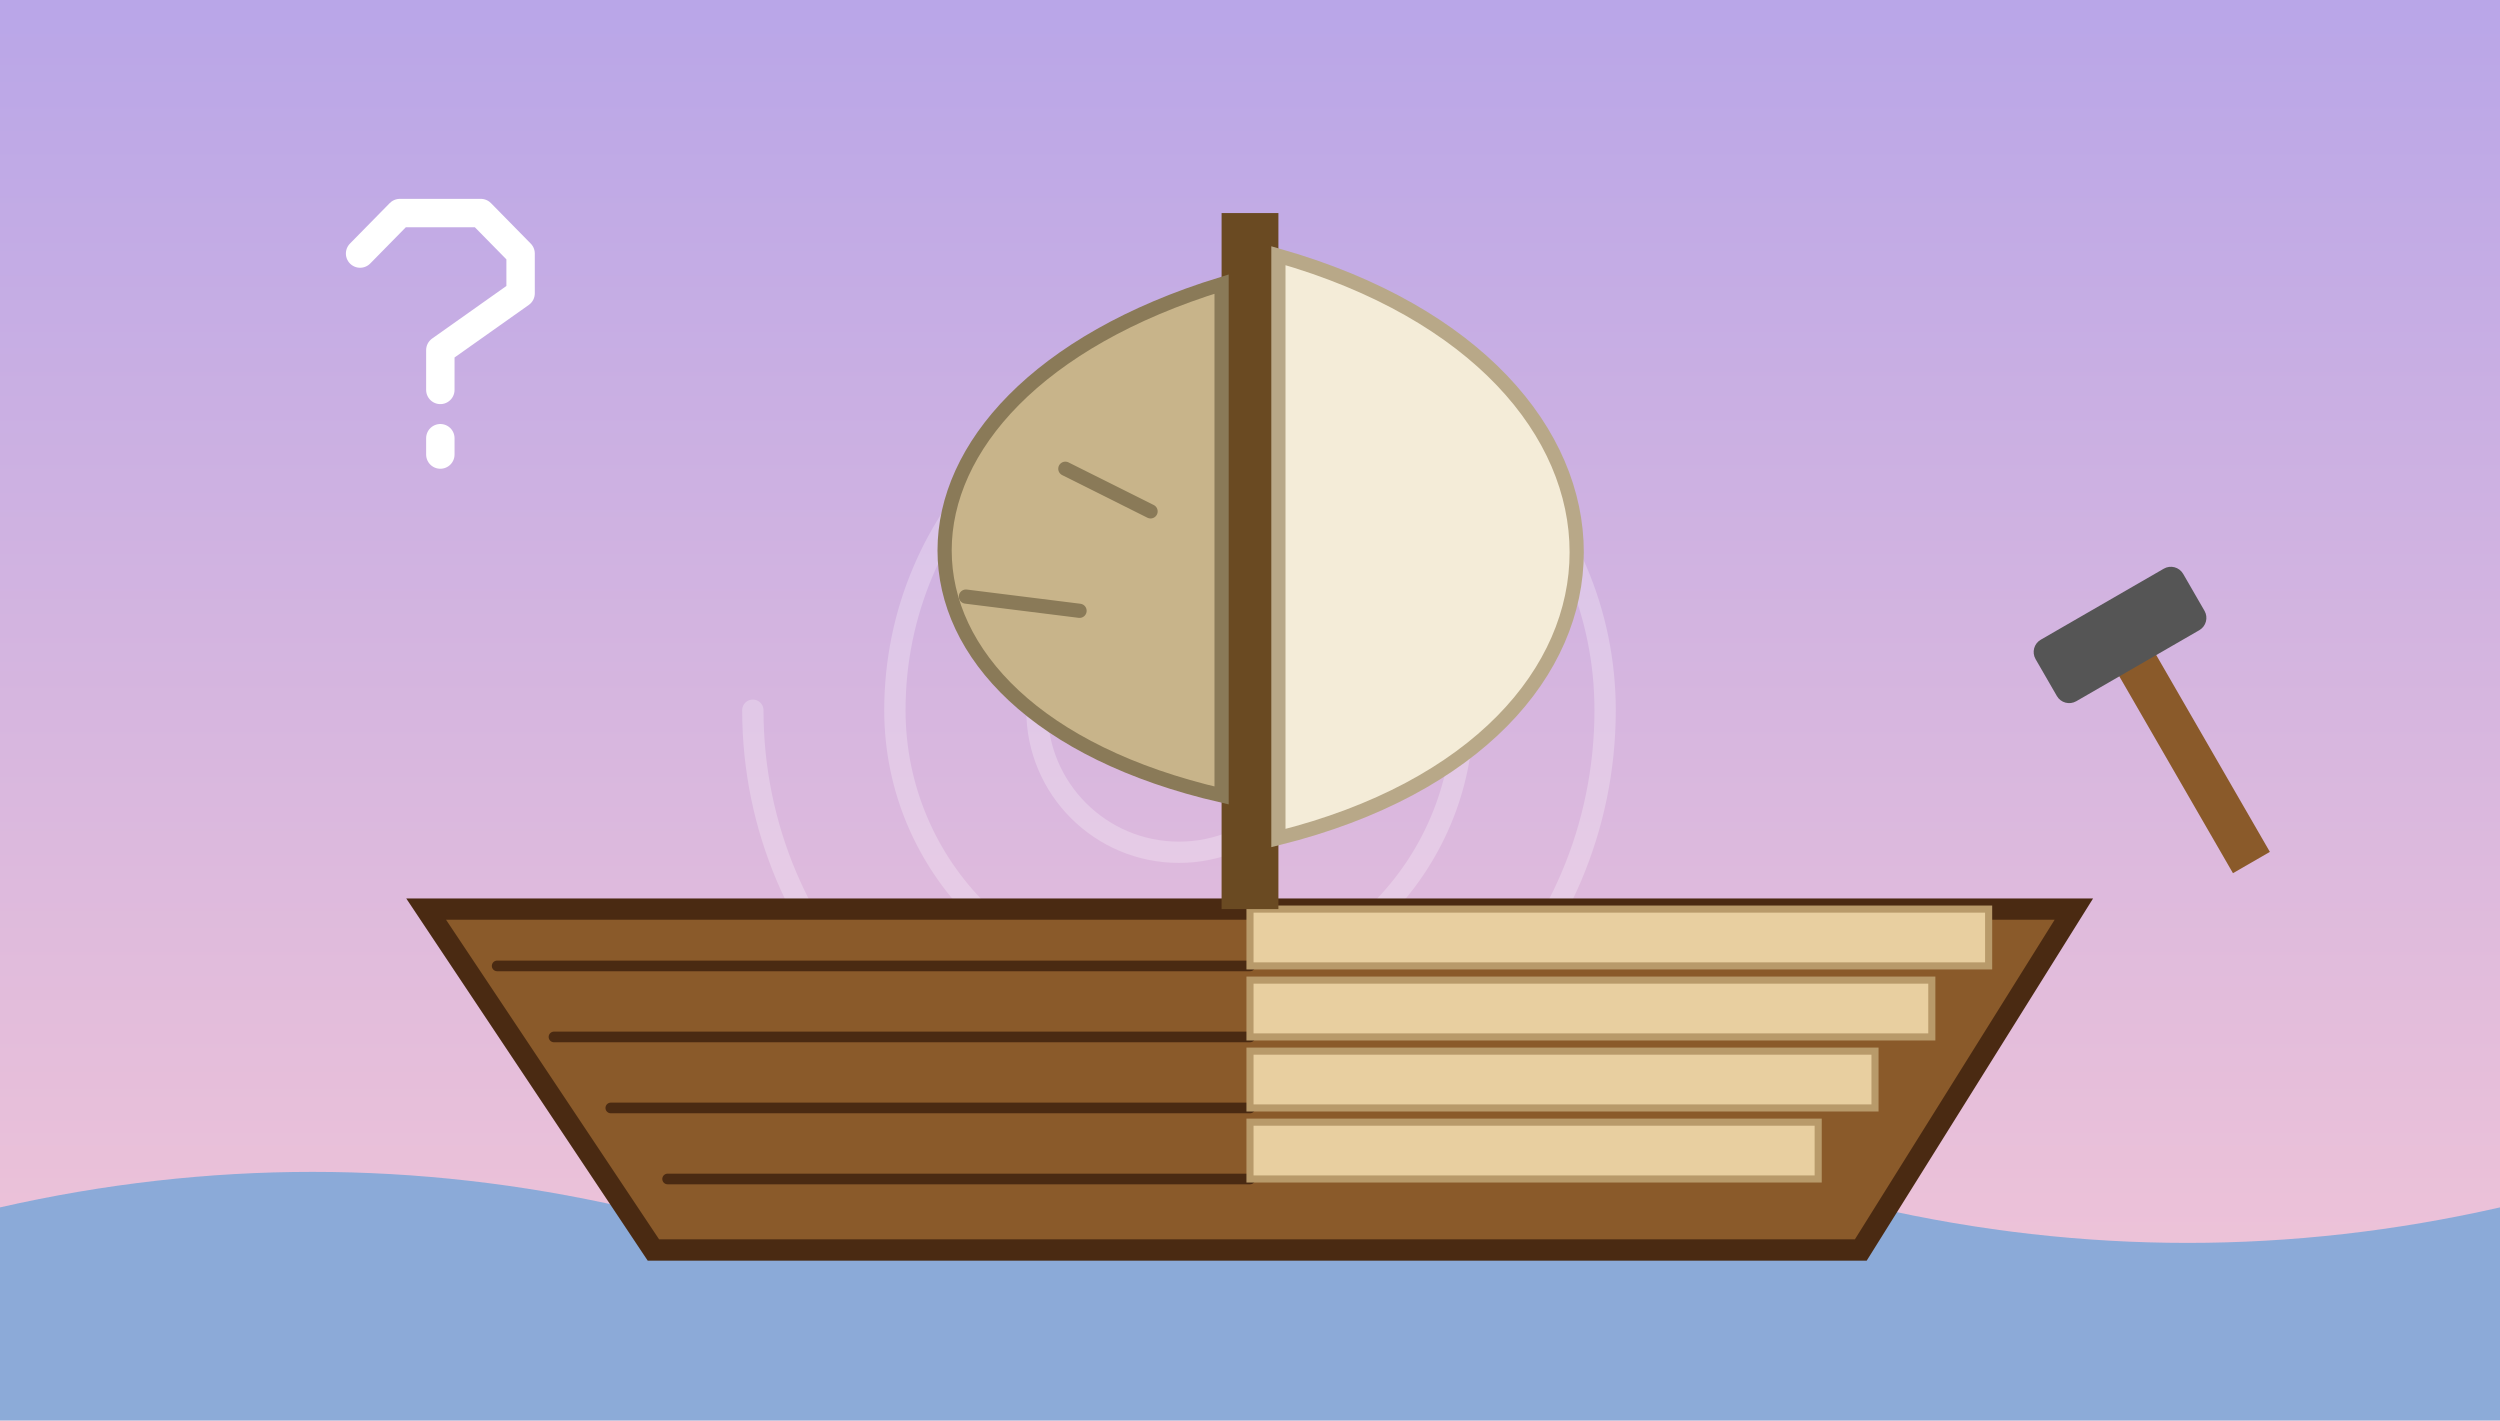
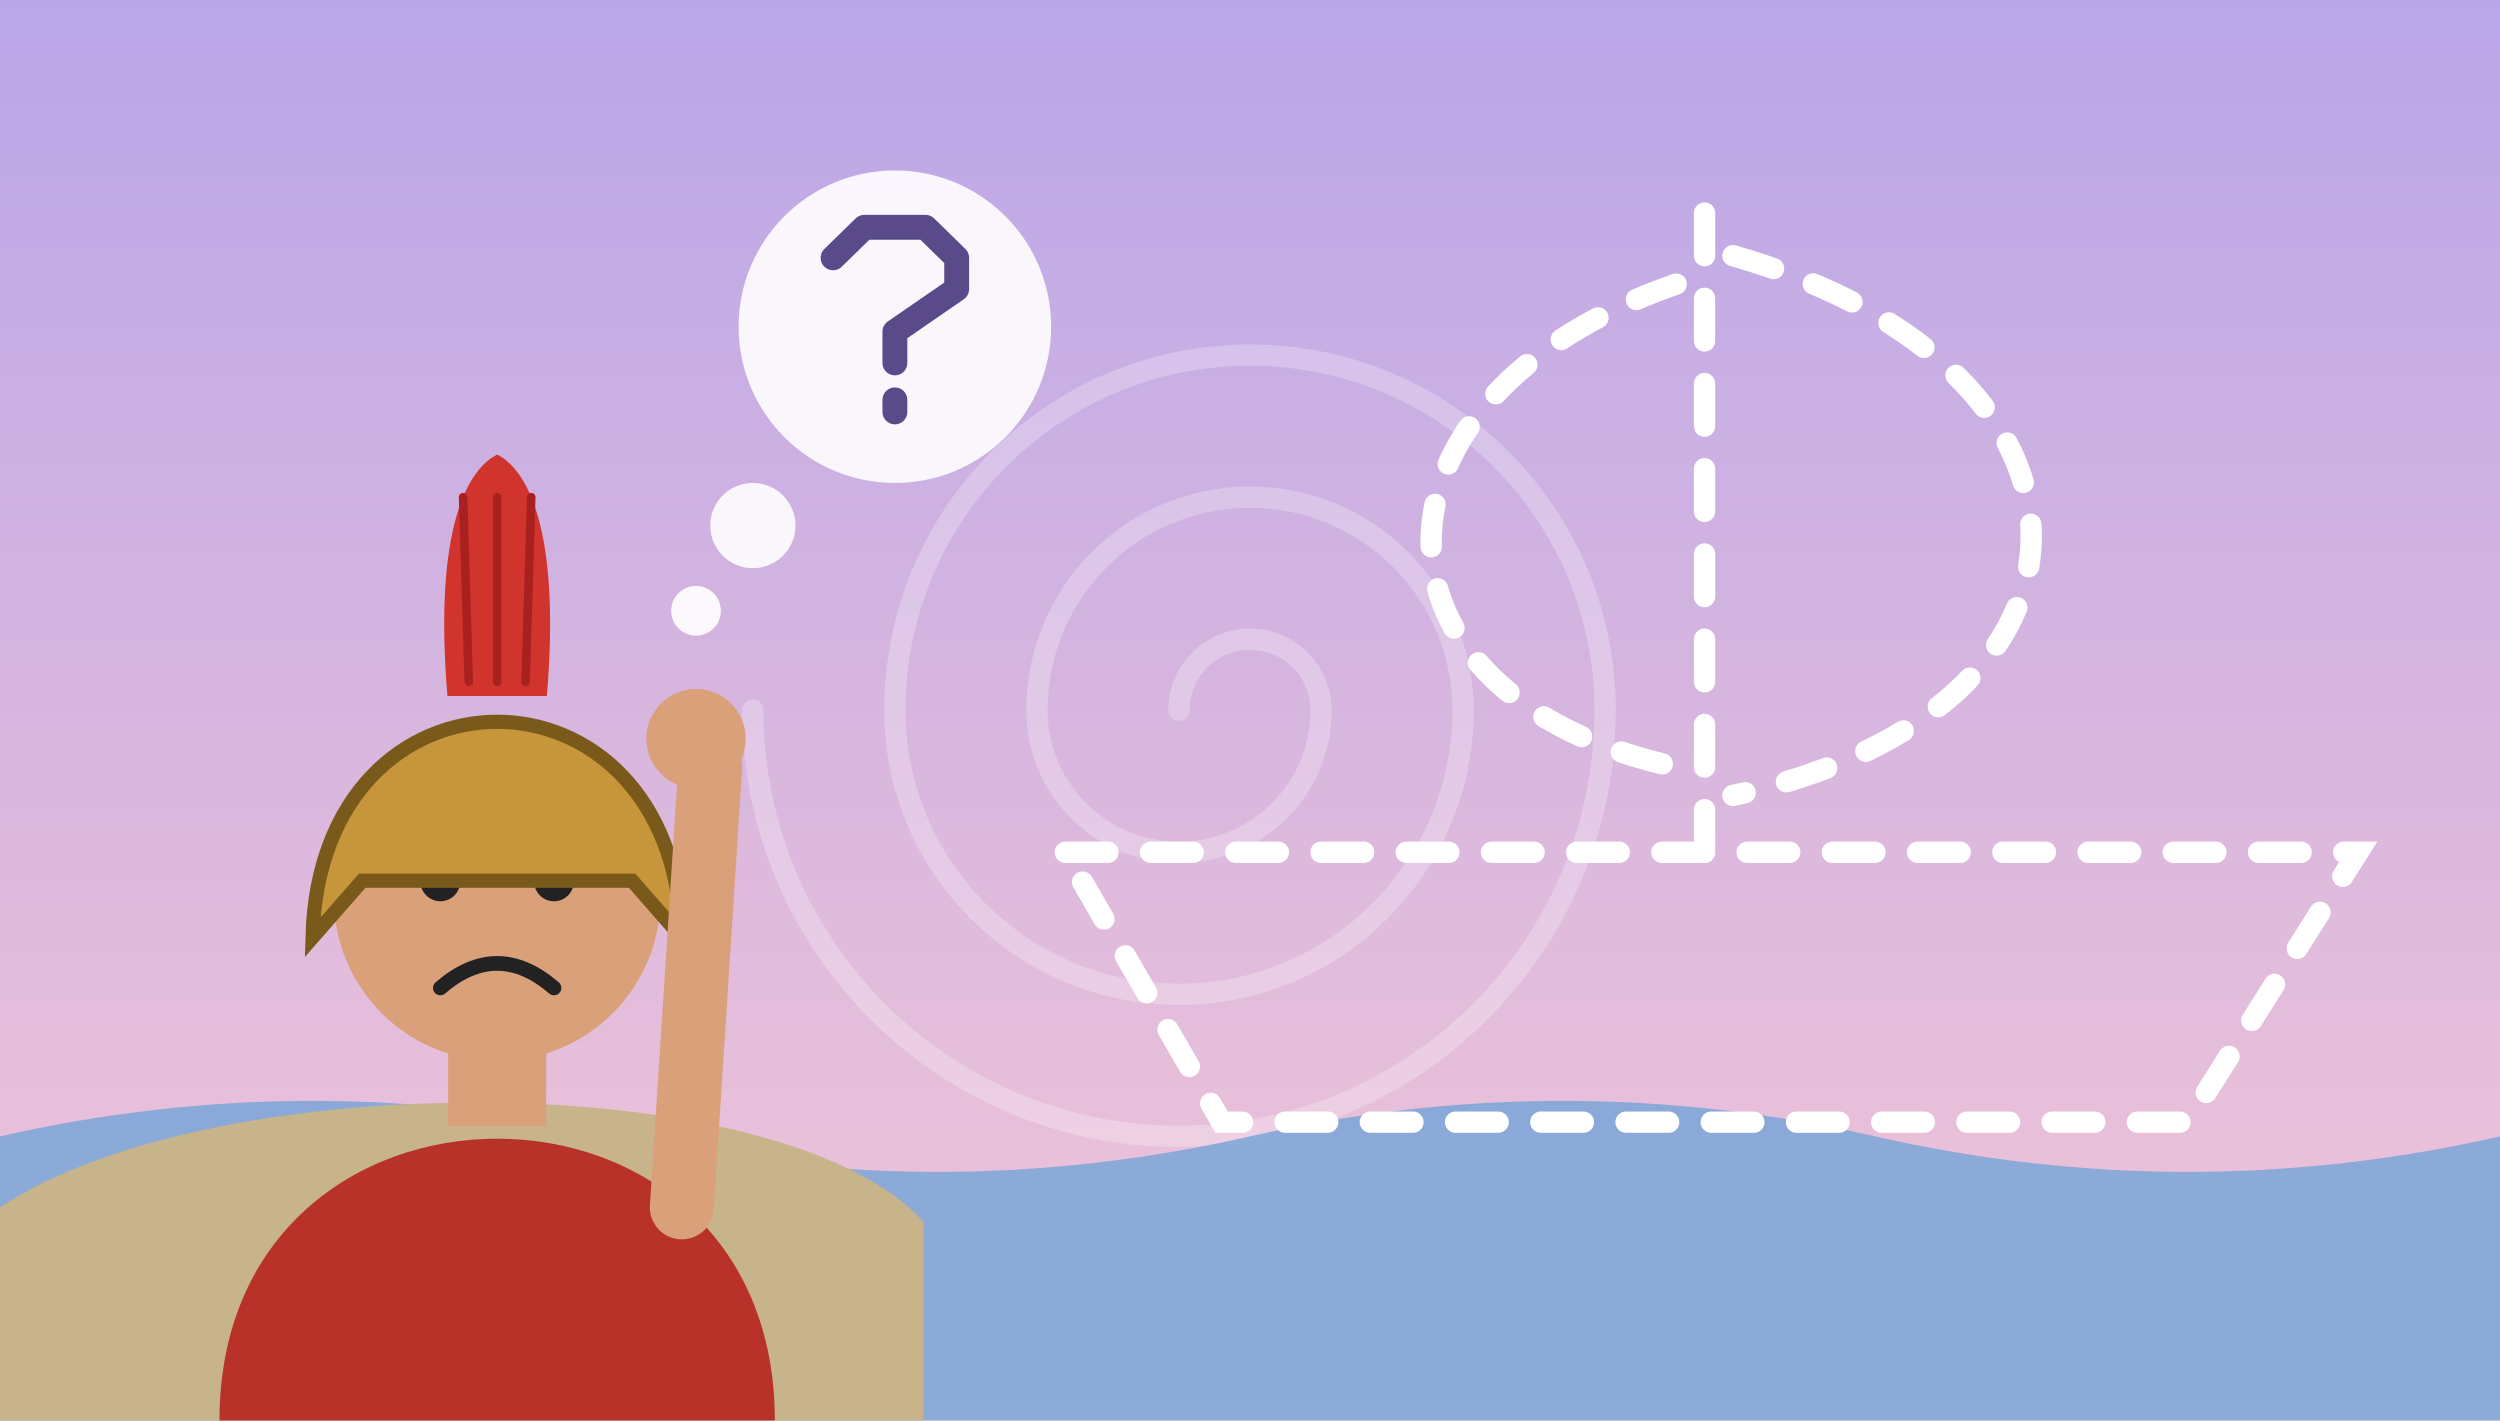
<svg xmlns="http://www.w3.org/2000/svg" viewBox="0 0 352 200" width="352" height="200">
  <defs>
    <linearGradient id="bg" x1="0" y1="0" x2="0" y2="1">
      <stop offset="0.00" stop-color="#b9a6e8" stop-opacity="1" />
      <stop offset="1.00" stop-color="#f4c6d6" stop-opacity="1" />
    </linearGradient>
  </defs>
  <rect x="0" y="0" width="352" height="200" fill="url(#bg)" />
  <path d="M176 100 m-10 0 a10 10 0 1 1 20 0 a20 20 0 1 1 -40 0 a30 30 0 1 1 60 0 a40 40 0 1 1 -80 0 a50 50 0 1 1 100 0 a60 60 0 1 1 -120 0" fill="none" stroke="#ffffff" stroke-width="3" stroke-linecap="round" stroke-linejoin="round" opacity="0.25" />
-   <path d="M0 170 Q 44 160 88 170 T 176 170 T 264 170 T 352 170 L352 200 L0 200 Z" fill="#7aa6d8" opacity="0.85" />
-   <path d="M60 128 L292 128 L262 176 L92 176 Z" fill="#8a5a2a" stroke="#4a2a12" stroke-width="3" />
-   <path d="M70 136 L176 136" fill="none" stroke="#4a2a12" stroke-width="1.5" stroke-linecap="round" stroke-linejoin="round" />
-   <rect x="176" y="128" width="104" height="8" fill="#e8cfa0" stroke="#b89a6a" stroke-width="1" />
-   <path d="M78 146 L176 146" fill="none" stroke="#4a2a12" stroke-width="1.5" stroke-linecap="round" stroke-linejoin="round" />
-   <rect x="176" y="138" width="96" height="8" fill="#e8cfa0" stroke="#b89a6a" stroke-width="1" />
-   <path d="M86 156 L176 156" fill="none" stroke="#4a2a12" stroke-width="1.5" stroke-linecap="round" stroke-linejoin="round" />
-   <rect x="176" y="148" width="88" height="8" fill="#e8cfa0" stroke="#b89a6a" stroke-width="1" />
-   <path d="M94 166 L176 166" fill="none" stroke="#4a2a12" stroke-width="1.5" stroke-linecap="round" stroke-linejoin="round" />
-   <rect x="176" y="158" width="80" height="8" fill="#e8cfa0" stroke="#b89a6a" stroke-width="1" />
-   <rect x="172" y="30" width="8" height="98" fill="#6a4a22" />
-   <path d="M180 36 C 236 52 236 104 180 118 Z" fill="#f4ecd8" stroke="#b8a888" stroke-width="2" />
-   <path d="M172 40 C 120 56 120 100 172 112 Z" fill="#c8b48a" stroke="#8a7a58" stroke-width="2" />
-   <path d="M150 66 L162 72 M136 84 L152 86" fill="none" stroke="#8a7a58" stroke-width="2" stroke-linecap="round" stroke-linejoin="round" />
-   <g transform="translate(300 92) rotate(-30)" opacity="1">
-     <rect x="-3" y="0" width="6" height="34" fill="#8a5a2a" />
-     <rect x="-12" y="-8" width="24" height="10" fill="#555" rx="2" />
-   </g>
-   <path d="M50.7 35.7 L56.3 30.0 L67.7 30.0 L73.3 35.7 L73.3 41.3 L62.0 49.3 L62.0 54.9 M62.0 61.7 L62.0 64.0 " fill="none" stroke="#ffffff" stroke-width="4" stroke-linecap="round" stroke-linejoin="round" />
+   <path d="M0 160 Q 44 150 88 160 T 176 160 T 264 160 T 352 160 L352 200 L0 200 Z" fill="#7aa6d8" opacity="0.85" />
+   <path d="M150 120 L332 120 L308 158 L172 158 Z" fill="none" stroke="#ffffff" stroke-width="3" stroke-dasharray="6 6" stroke-linecap="round" />
+   <path d="M240 120 L240 30" fill="none" stroke="#ffffff" stroke-width="3" stroke-dasharray="6 6" stroke-linecap="round" />
+   <path d="M244 36 C 300 52 300 100 244 112" fill="none" stroke="#ffffff" stroke-width="3" stroke-dasharray="6 6" stroke-linecap="round" />
+   <path d="M236 40 C 190 56 190 98 236 108" fill="none" stroke="#ffffff" stroke-width="3" stroke-dasharray="6 6" stroke-linecap="round" />
+   <path d="M0 170 C 30 150 110 150 130 172 L130 200 L0 200 Z" fill="#c8b48a" />
+   <path d="M30.9 200.0 C 30.9 147.1 109.1 147.1 109.1 200.0 Z" fill="#b8322a" />
+   <rect x="63.1" y="144.8" width="13.8" height="13.8" fill="#d9a07a" />
+   <circle cx="70.0" cy="126.4" r="23.0" fill="#d9a07a" />
+   <circle cx="62.0" cy="124.1" r="2.8" fill="#222" />
+   <circle cx="78.0" cy="124.1" r="2.8" fill="#222" />
+   <path d="M62.0 139.1 Q 70.0 132.2 78.0 139.1" fill="none" stroke="#222" stroke-width="2.07" stroke-linecap="round" stroke-linejoin="round" />
+   <path d="M56.2 119.5 L66.5 114.9 M83.8 119.5 L73.5 114.9" fill="none" stroke="#222" stroke-width="2.53" stroke-linecap="round" stroke-linejoin="round" />
+   <path d="M44 132 C 45 91.5 95 91.5 96 132 L89 124 L51 124 Z" fill="#c8963a" stroke="#7a5a1a" stroke-width="2" />
+   <path d="M63 98 C 61 74 66 66 70 64 C 74 66 79 74 77 98 Z" fill="#d0342c" />
+   <path d="M66 96 L65.2 70" fill="none" stroke="#a82020" stroke-width="1.2" stroke-linecap="round" stroke-linejoin="round" />
+   <path d="M70 96 L70.0 70" fill="none" stroke="#a82020" stroke-width="1.2" stroke-linecap="round" stroke-linejoin="round" />
+   <path d="M74 96 L74.8 70" fill="none" stroke="#a82020" stroke-width="1.2" stroke-linecap="round" stroke-linejoin="round" />
+   <path d="M96 170 L100 108" fill="none" stroke="#d9a07a" stroke-width="9" stroke-linecap="round" stroke-linejoin="round" />
+   <circle cx="98.0" cy="104.0" r="7.0" fill="#d9a07a" />
+   <circle cx="126.0" cy="46.0" r="22.0" fill="#ffffff" opacity="0.9" />
+   <circle cx="106.0" cy="74.0" r="6.0" fill="#ffffff" opacity="0.9" />
+   <circle cx="98.0" cy="86.0" r="3.5" fill="#ffffff" opacity="0.9" />
+   <path d="M117.3 36.3 L121.7 32.0 L130.3 32.0 L134.7 36.3 L134.7 40.7 L126.0 46.7 L126.0 51.1 M126.0 56.3 L126.0 58.0 " fill="none" stroke="#5a4a8a" stroke-width="3.5" stroke-linecap="round" stroke-linejoin="round" />
</svg>
